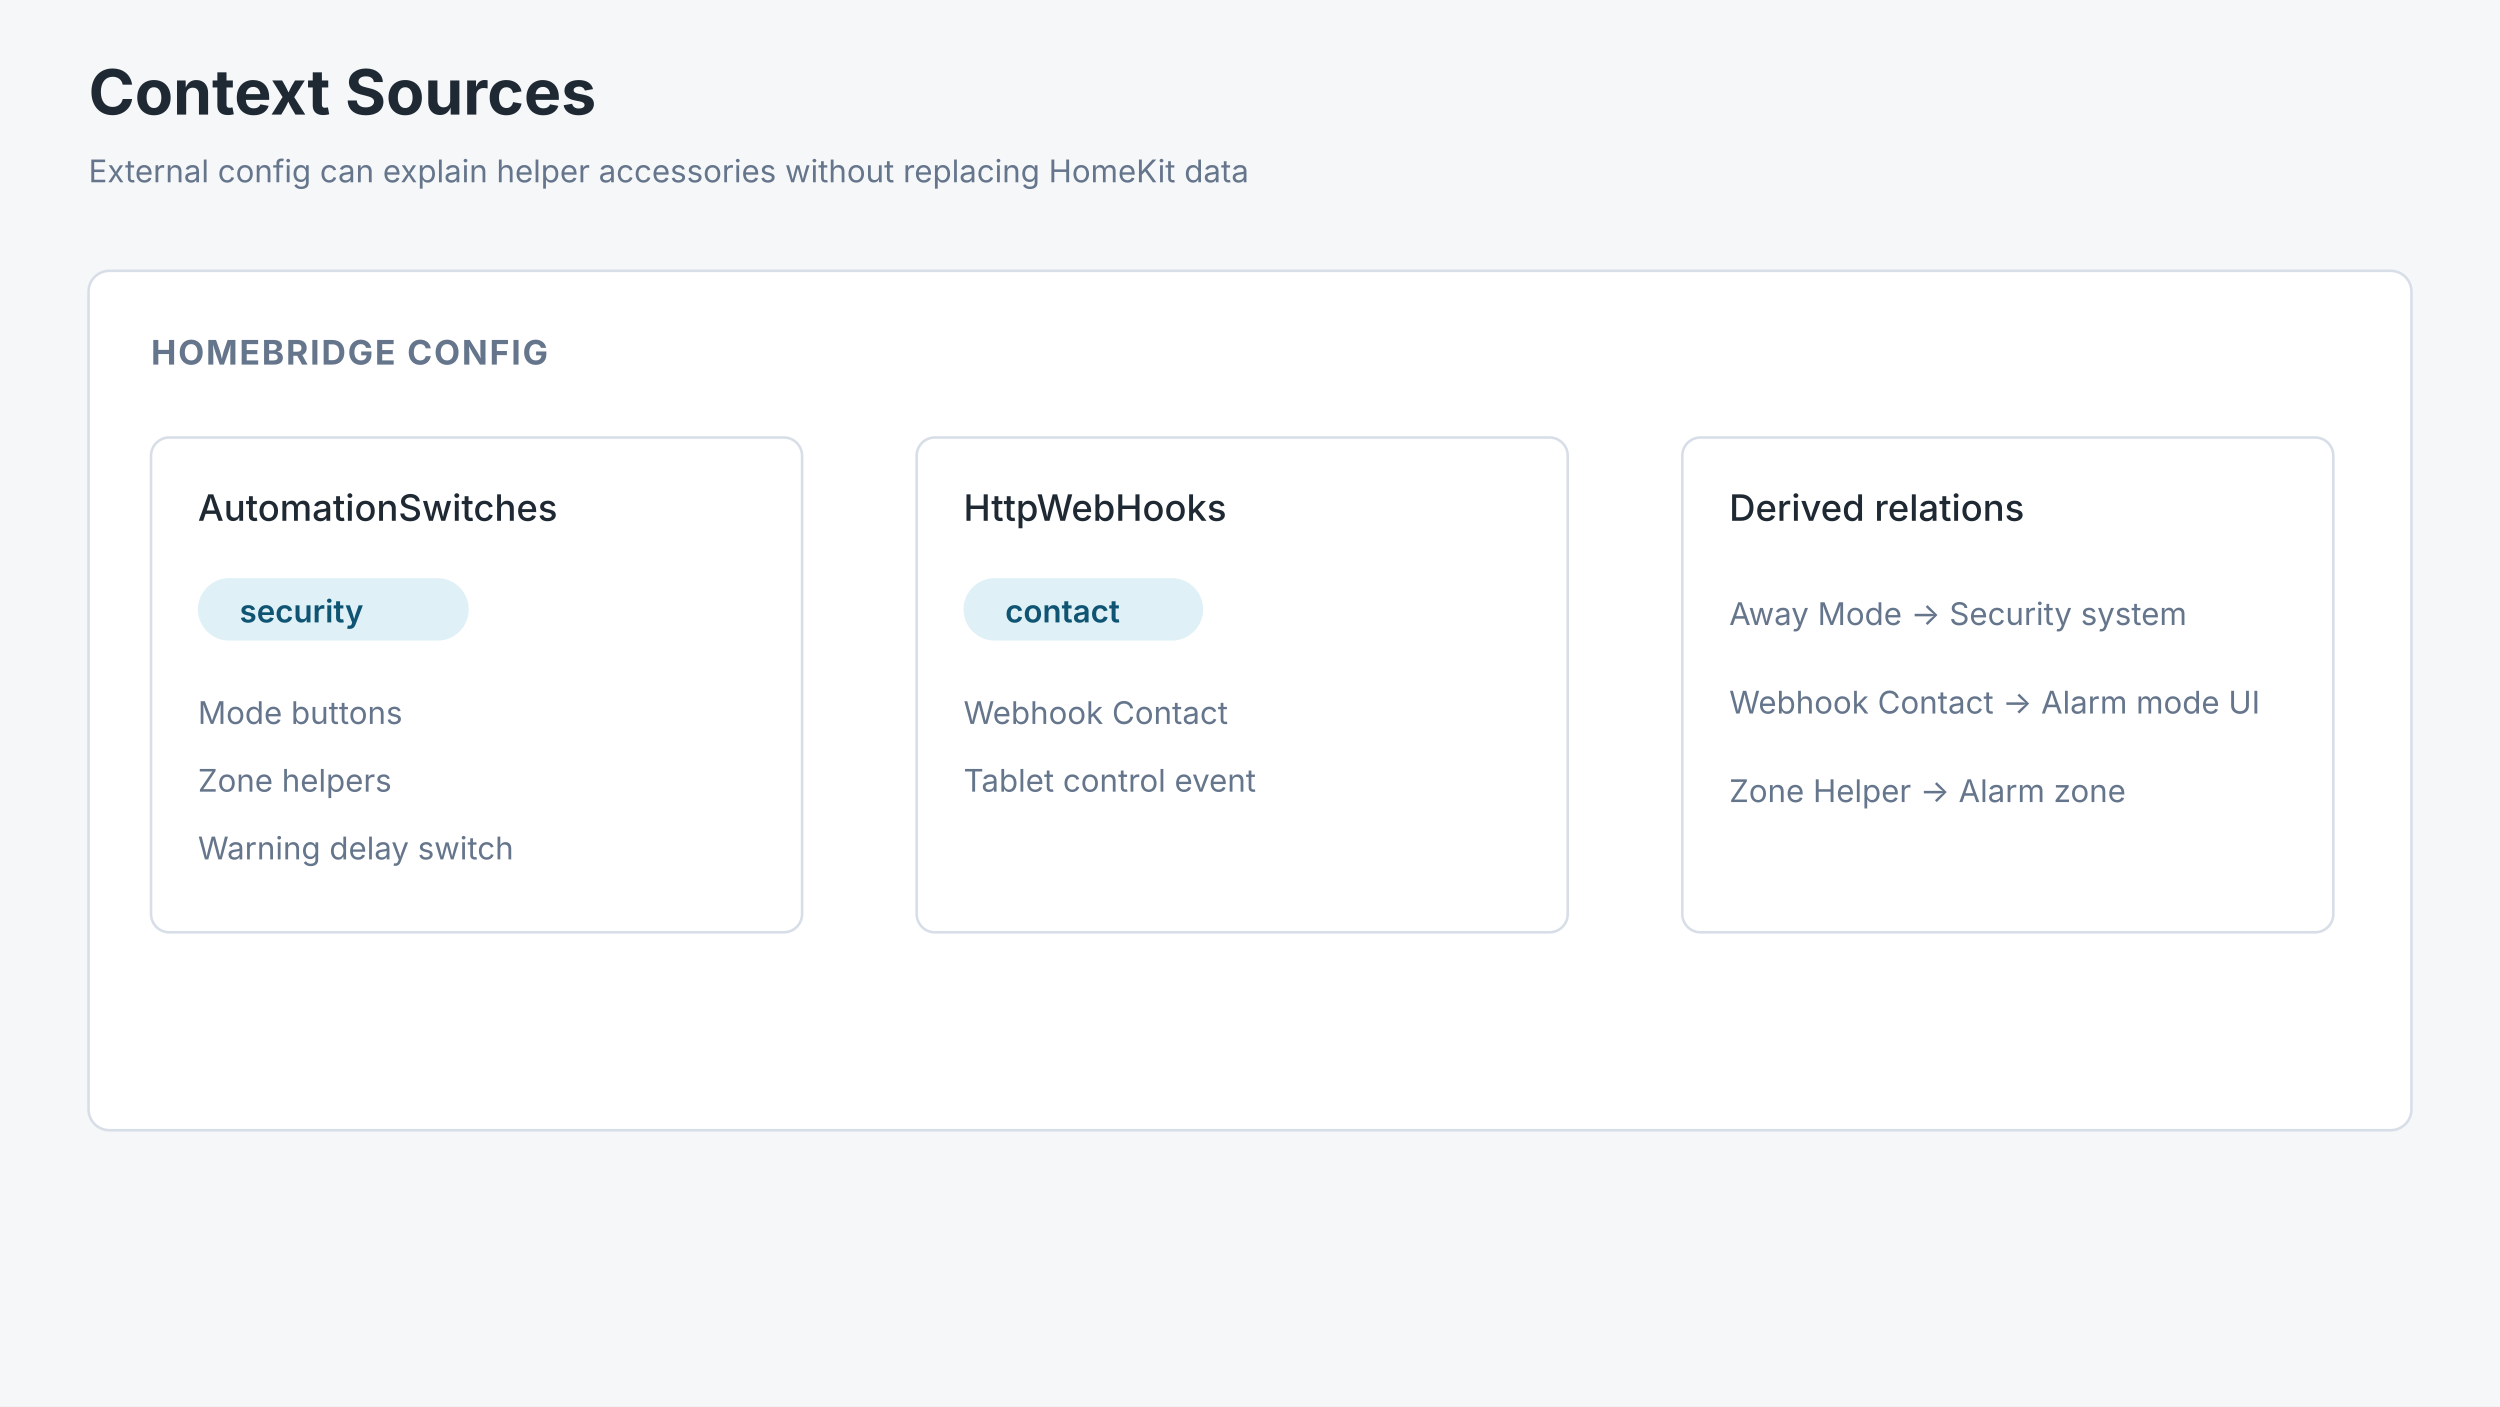
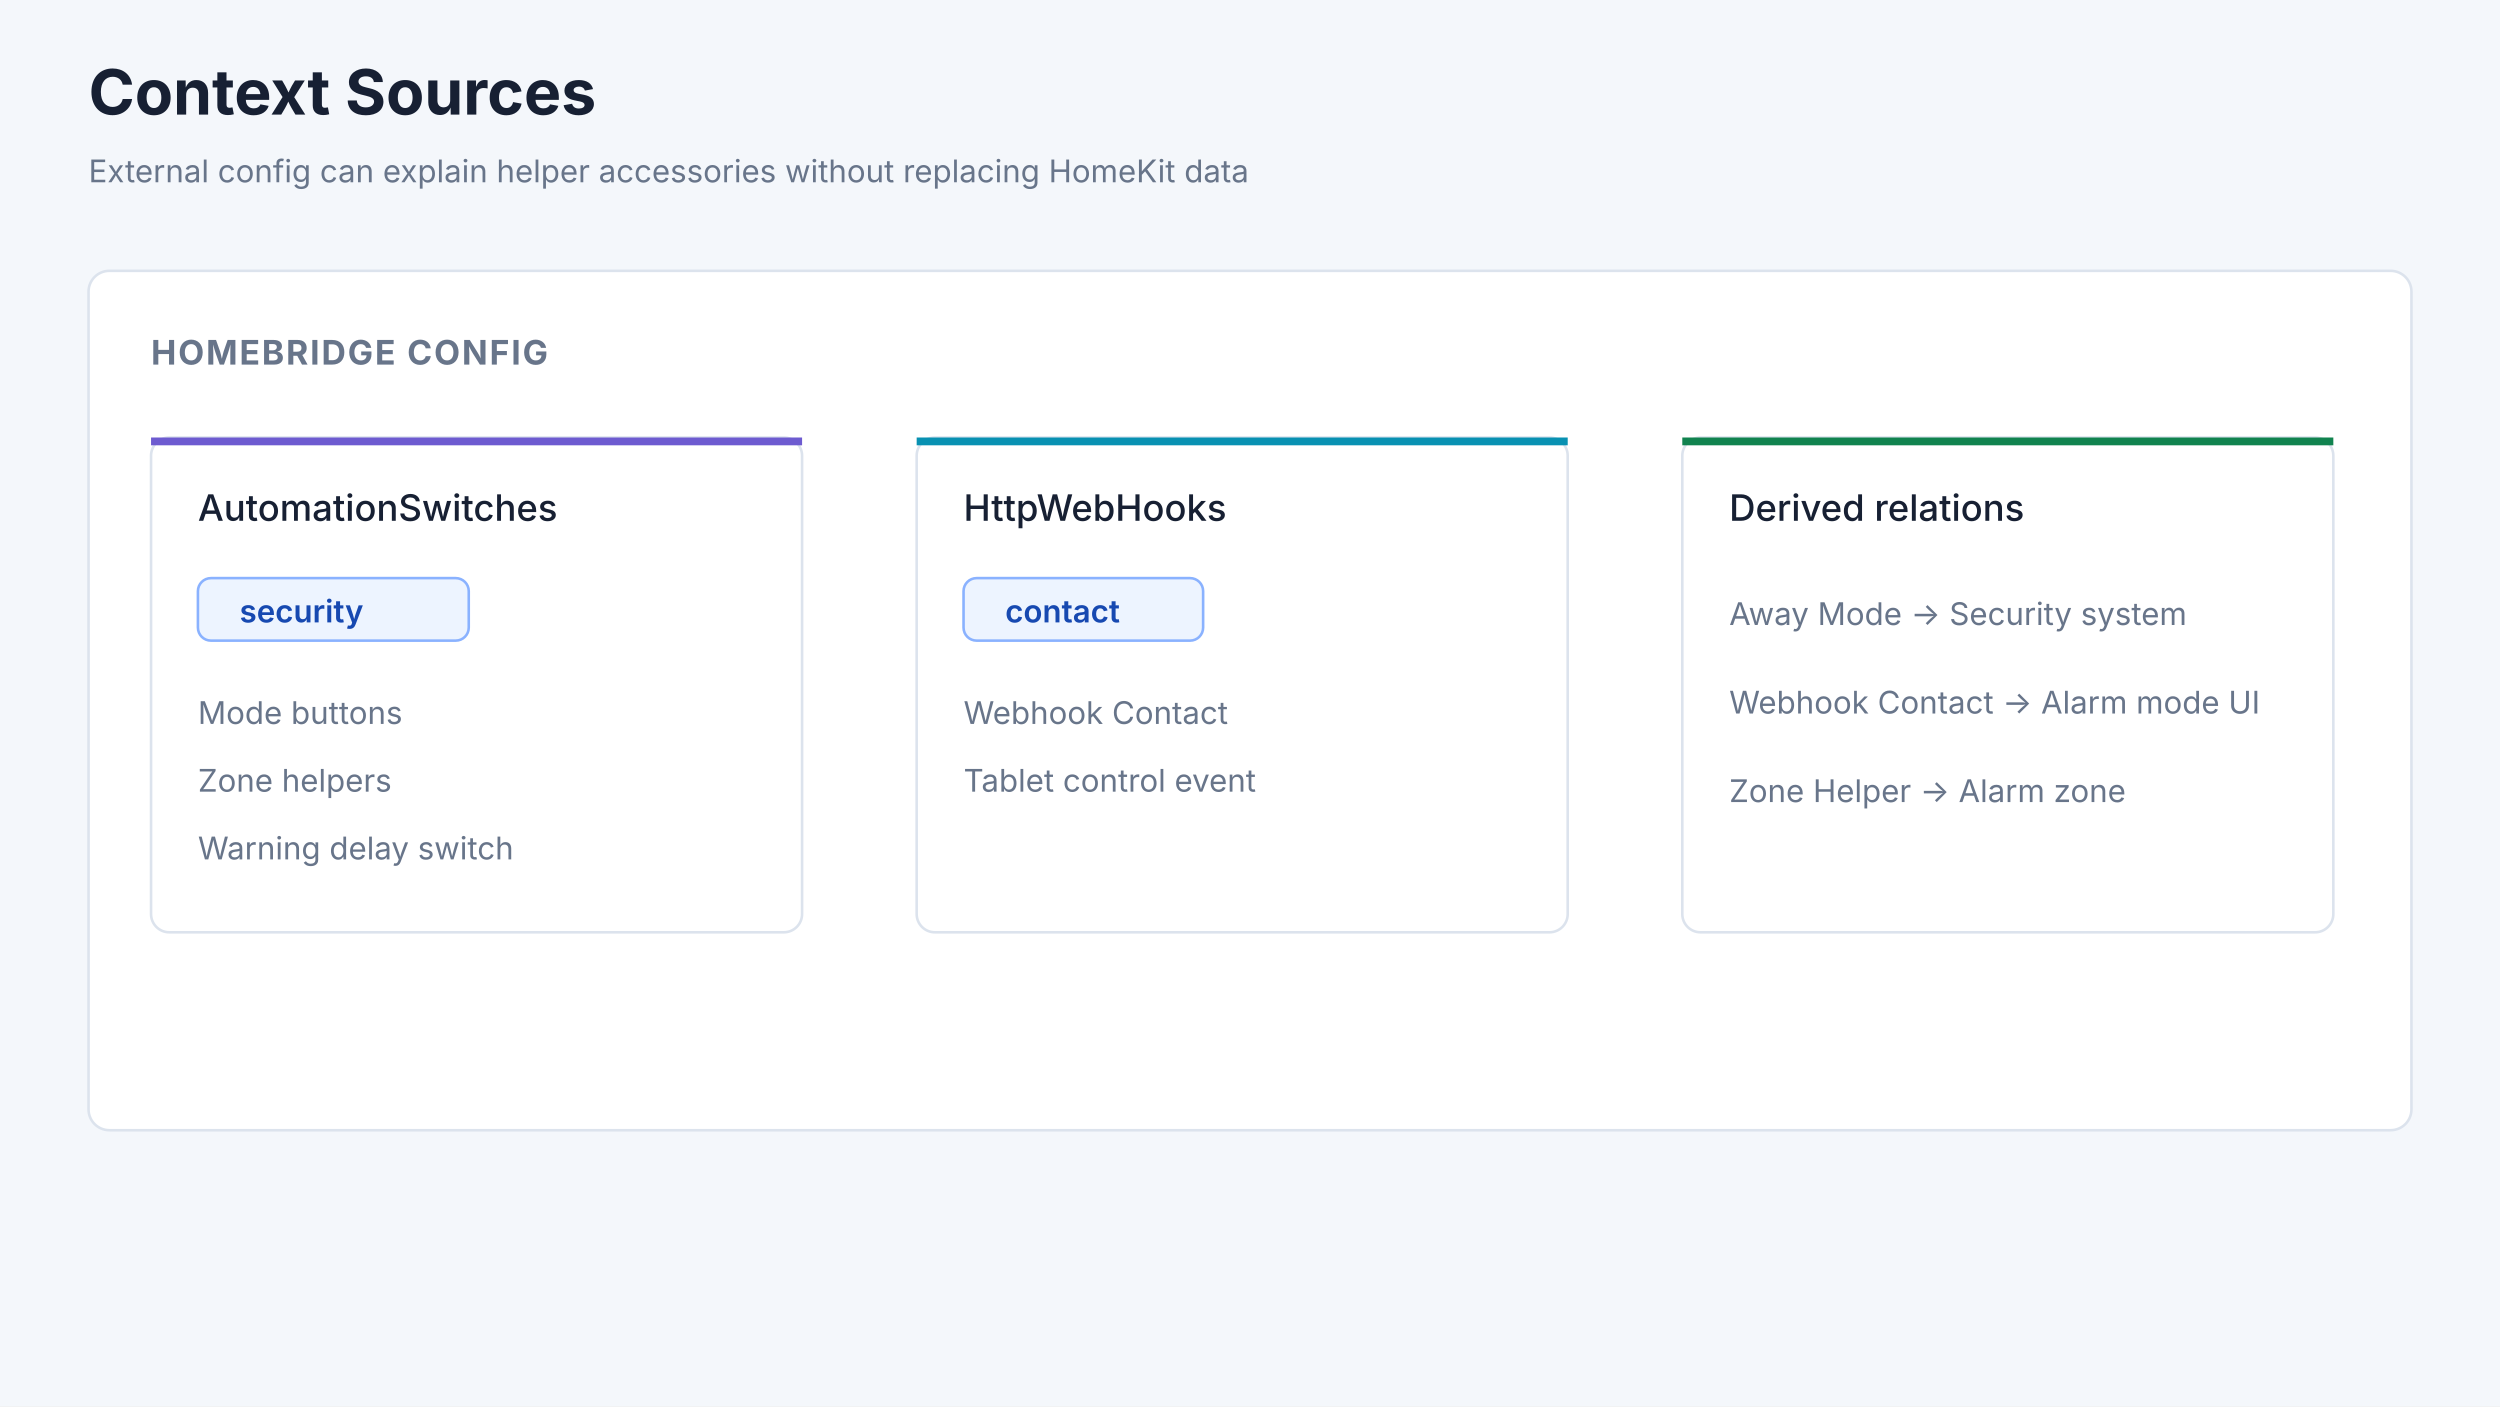
<svg xmlns="http://www.w3.org/2000/svg" width="960" height="540" viewBox="0 0 960 540" role="img" aria-labelledby="title desc">
-   <rect width="960" height="540" fill="#f6f7f9" />
-   <style>.title{font:700 24px -apple-system,BlinkMacSystemFont,"Segoe UI",sans-serif;fill:#1f2933}.h{font:700 13px -apple-system,BlinkMacSystemFont,"Segoe UI",sans-serif;fill:#65758b;letter-spacing:.7px}.t{font:500 14px -apple-system,BlinkMacSystemFont,"Segoe UI",sans-serif;fill:#1f2933}.m{font:400 12px -apple-system,BlinkMacSystemFont,"Segoe UI",sans-serif;fill:#65758b}.chip{font:600 12px -apple-system,BlinkMacSystemFont,"Segoe UI",sans-serif;fill:#0f5473}</style>
+   <rect width="960" height="540" fill="#f4f7fb" />
+   <style>.title{font:700 24px -apple-system,BlinkMacSystemFont,"Segoe UI",sans-serif;fill:#172033}.h{font:700 13px -apple-system,BlinkMacSystemFont,"Segoe UI",sans-serif;fill:#68758a;letter-spacing:.7px}.t{font:500 14px -apple-system,BlinkMacSystemFont,"Segoe UI",sans-serif;fill:#172033}.m{font:400 12px -apple-system,BlinkMacSystemFont,"Segoe UI",sans-serif;fill:#68758a}.chip{font:600 12px -apple-system,BlinkMacSystemFont,"Segoe UI",sans-serif;fill:#1749b1}</style>
  <text x="34" y="44" class="title">Context Sources</text>
  <text x="34" y="70" class="m">External config can explain helper accessories without replacing HomeKit data</text>
-   <rect x="34" y="104" width="892" height="330" rx="8" fill="#fff" stroke="#d8dee8" />
+   <rect x="34" y="104" width="892" height="330" rx="8" fill="#fff" stroke="#dce3ed" />
  <text x="58" y="140" class="h">HOMEBRIDGE CONFIG</text>
  <g transform="translate(58 168)">
-     <rect width="250" height="190" rx="7" fill="#fff" stroke="#d8dee8" />
+     <rect width="250" height="190" rx="7" fill="#fff" stroke="#dce3ed" />
+     <rect width="250" height="3" fill="#6d5bd0" />
    <text x="18" y="32" class="t">AutomationSwitches</text>
-     <rect x="18" y="54" width="104" height="24" rx="12" fill="#dff1f7" />
+     <rect x="18" y="54" width="104" height="24" rx="5" fill="#edf4ff" stroke="#8ab2ff" />
    <text x="34" y="71" class="chip">security</text>
    <text x="18" y="110" class="m">Mode buttons</text>
    <text x="18" y="136" class="m">Zone helpers</text>
    <text x="18" y="162" class="m">Warning delay switch</text>
  </g>
  <g transform="translate(352 168)">
-     <rect width="250" height="190" rx="7" fill="#fff" stroke="#d8dee8" />
+     <rect width="250" height="190" rx="7" fill="#fff" stroke="#dce3ed" />
+     <rect width="250" height="3" fill="#0891b2" />
    <text x="18" y="32" class="t">HttpWebHooks</text>
-     <rect x="18" y="54" width="92" height="24" rx="12" fill="#dff1f7" />
+     <rect x="18" y="54" width="92" height="24" rx="5" fill="#edf4ff" stroke="#8ab2ff" />
    <text x="34" y="71" class="chip">contact</text>
    <text x="18" y="110" class="m">Webhook Contact</text>
    <text x="18" y="136" class="m">Tablet control event</text>
  </g>
  <g transform="translate(646 168)">
-     <rect width="250" height="190" rx="7" fill="#fff" stroke="#d8dee8" />
+     <rect width="250" height="190" rx="7" fill="#fff" stroke="#dce3ed" />
+     <rect width="250" height="3" fill="#11834f" />
    <text x="18" y="32" class="t">Derived relations</text>
    <text x="18" y="72" class="m">Away Mode -&gt; Security system</text>
    <text x="18" y="106" class="m">Webhook Contact -&gt; Alarm mode UI</text>
    <text x="18" y="140" class="m">Zone Helper -&gt; Alarm zone</text>
  </g>
</svg>
